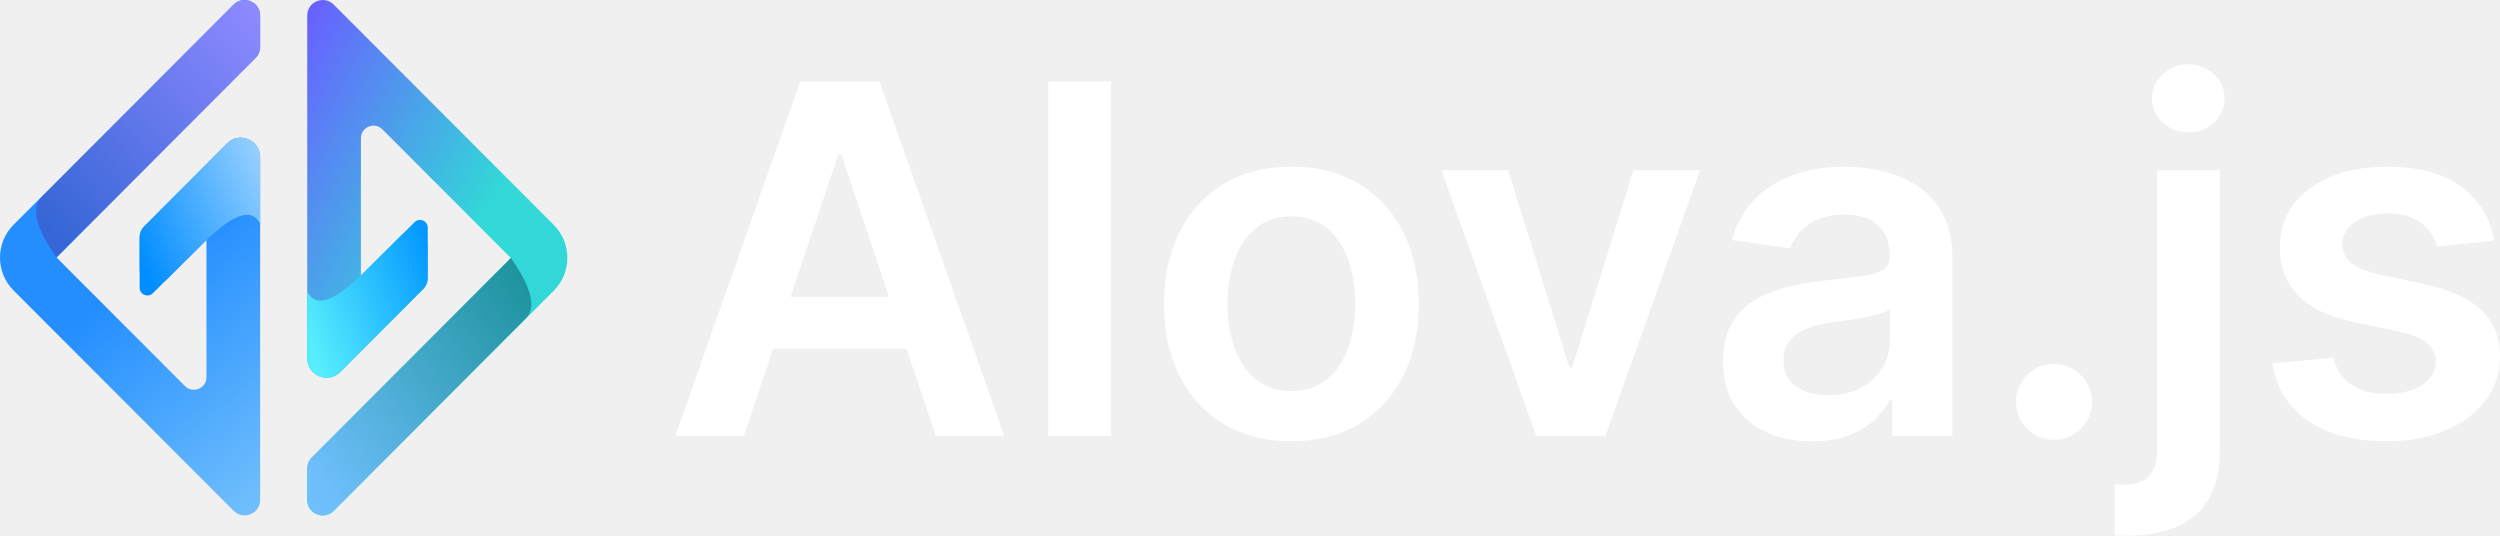
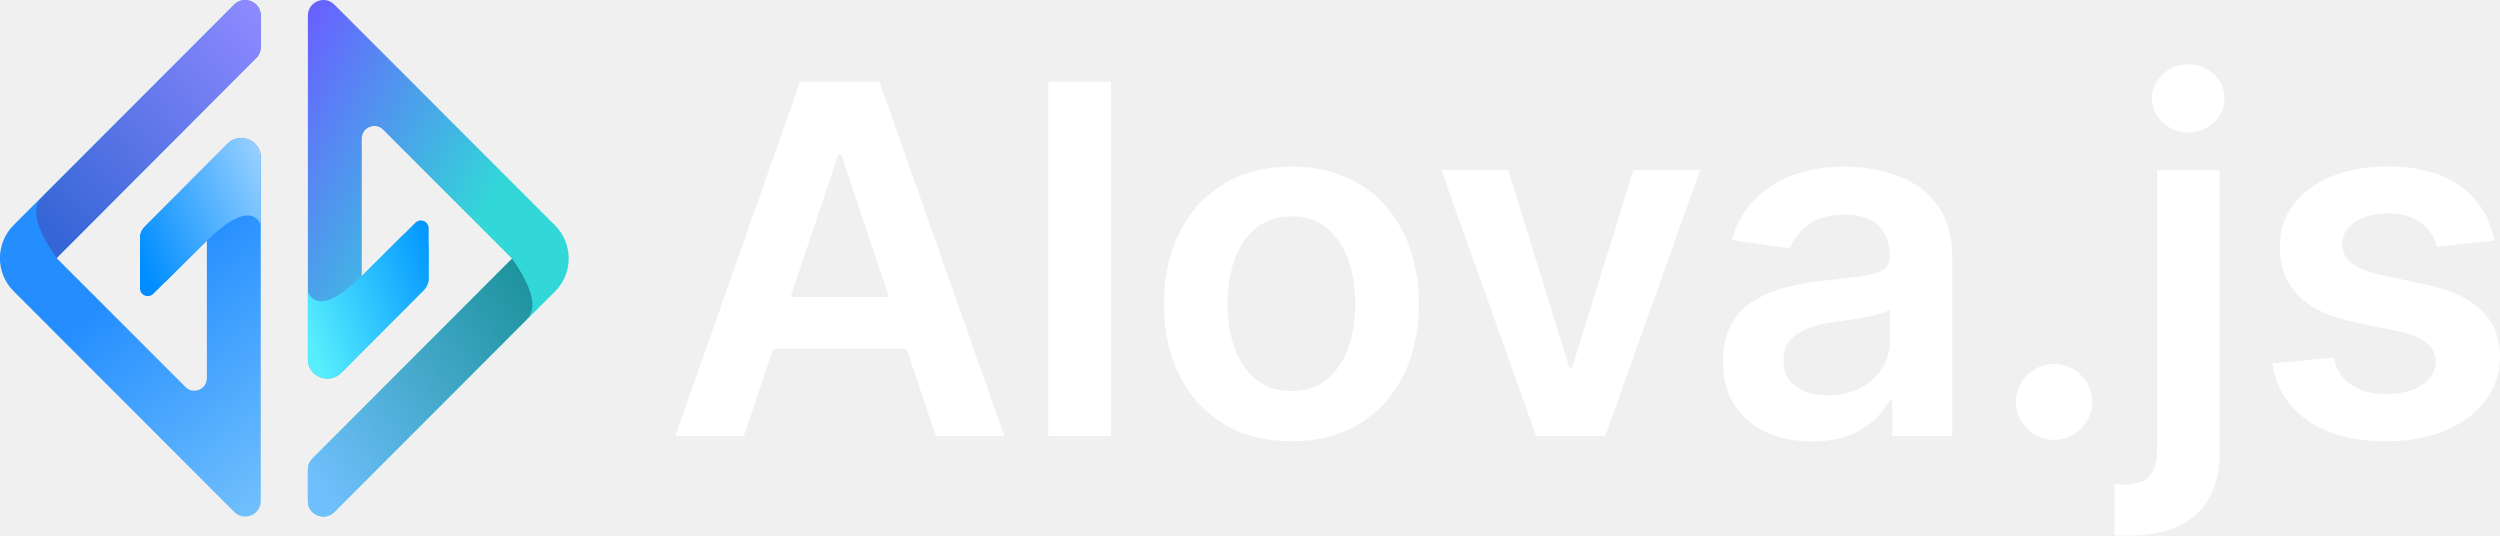
- <svg xmlns="http://www.w3.org/2000/svg" fill="none" version="1.1" width="141" height="30.211" viewBox="0 0 141 30.211">
+ <svg xmlns="http://www.w3.org/2000/svg" fill="none" width="1846.494" height="395.636" viewBox="0 0 1846.5 395.6">
  <defs>
-     <linearGradient x1="1" y1="0.976" x2="0.784" y2="0.432" id="master_svg0_441_8346">
-       <stop offset="0%" stop-color="#70BFFC" stop-opacity="1" />
-       <stop offset="100%" stop-color="#248EFF" stop-opacity="1" />
+     <linearGradient x1="1" y1=".976" x2=".784" y2=".432" id="a">
+       <stop offset="0%" stop-color="#70BFFC" />
+       <stop offset="100%" stop-color="#248EFF" />
    </linearGradient>
-     <linearGradient x1="1.093" y1="0.141" x2="0" y2="0.778" id="master_svg1_441_00814">
-       <stop offset="0%" stop-color="#9ED3FF" stop-opacity="1" />
-       <stop offset="100%" stop-color="#008DFF" stop-opacity="1" />
+     <linearGradient x1="1.093" y1=".141" x2="0" y2=".778" id="b">
+       <stop offset="0%" stop-color="#9ED3FF" />
+       <stop offset="100%" stop-color="#008DFF" />
    </linearGradient>
-     <linearGradient x1="0.937" y1="0" x2="0.094" y2="0.928" id="master_svg2_441_01590">
-       <stop offset="0%" stop-color="#8E89FF" stop-opacity="1" />
-       <stop offset="99.286%" stop-color="#3666D6" stop-opacity="1" />
+     <linearGradient x1=".937" x2=".094" y2=".928" id="c">
+       <stop offset="0%" stop-color="#8E89FF" />
+       <stop offset="99.286%" stop-color="#3666D6" />
    </linearGradient>
-     <linearGradient x1="1" y1="0.967" x2="0.495" y2="0.419" id="master_svg3_441_03278">
-       <stop offset="0%" stop-color="#6861FF" stop-opacity="1" />
-       <stop offset="100%" stop-color="#32D8D8" stop-opacity="1" />
+     <linearGradient x1="1" y1=".967" x2=".495" y2=".419" id="d">
+       <stop offset="0%" stop-color="#6861FF" />
+       <stop offset="100%" stop-color="#32D8D8" />
    </linearGradient>
-     <linearGradient x1="1" y1="0.298" x2="-0.079" y2="0.83" id="master_svg4_443_1587">
-       <stop offset="0%" stop-color="#56EDFD" stop-opacity="1" />
-       <stop offset="100%" stop-color="#0094FF" stop-opacity="1" />
+     <linearGradient x1="1" y1=".298" x2="-.079" y2=".83" id="e">
+       <stop offset="0%" stop-color="#56EDFD" />
+       <stop offset="100%" stop-color="#0094FF" />
    </linearGradient>
-     <linearGradient x1="0" y1="0.975" x2="1" y2="0.176" id="master_svg5_441_9816">
-       <stop offset="0%" stop-color="#1A9199" stop-opacity="1" />
-       <stop offset="100%" stop-color="#6FBFFC" stop-opacity="1" />
+     <linearGradient y1=".975" x2="1" y2=".176" id="f">
+       <stop offset="0%" stop-color="#1A9199" />
+       <stop offset="100%" stop-color="#6FBFFC" />
    </linearGradient>
  </defs>
+   <path d="M106.7 167.6l61.3-61.4c9.1-9.1 24.6-2.7 24.6 10.1V370c0 10.3-12.4 15.4-19.6 8.1L10 215c-13.4-13.4-13.4-35.2 0-48.7L173 3.4c7.2-7.2 19.6-2.1 19.6 8.1v23.2c0 3.1-1.2 6-3.4 8.1L41.8 190.6l95.2 95.2c5.8 5.9 15.8 1.7 15.8-6.6V177.7L123 207.3c-7.3 7.2-19.6 2.1-19.6-8.1v-23.5c0-3.1 1.2-6 3.3-8.1z" fill-rule="evenodd" fill="url(#a)" />
+   <path d="M103.4 213c0 5 6.1 7.6 9.8 4l39.6-39.3q23.6-22.7 34.3-17.7 3.4 1.5 5.5 5.7v-49.4c0-12.8-15.5-19.2-24.6-10.1l-61.3 61.4c-2.1 2.1-3.3 5-3.3 8.1V213z" fill="url(#b)" />
+   <path d="M30.8 145.9q-11.9 11.9 11 44.7L189.2 42.8c2.2-2.1 3.4-5 3.4-8.1V11.5c0-10.2-12.4-15.3-19.6-8.1L30.8 145.9z" fill="url(#c)" />
  <g>
-     <g>
-       <g>
-         <g>
-           <path d="M8.132,12.767L12.805,8.088C13.494,7.399,14.672,7.886,14.672,8.861L14.672,28.193C14.672,28.972,13.73,29.362,13.179,28.811L0.767,16.384C-0.256,15.359,-0.256,13.699,0.768,12.674L13.179,0.258C13.73,-0.293,14.672,0.097,14.672,0.877L14.672,2.645C14.672,2.877,14.581,3.099,14.417,3.263L3.187,14.52L10.432,21.774C10.879,22.222,11.645,21.905,11.645,21.272L11.645,13.536L9.367,15.797C8.815,16.345,7.876,15.954,7.876,15.177L7.876,13.386C7.876,13.154,7.968,12.931,8.132,12.767Z" fill-rule="evenodd" fill="url(#master_svg0_441_8346)" fill-opacity="1" />
-         </g>
-         <g>
-           <path d="M7.876,16.227C7.876,16.616,8.345,16.811,8.621,16.537L11.645,13.536Q13.44,11.806,14.257,12.185Q14.512,12.303,14.672,12.626L14.672,8.861C14.672,7.886,13.494,7.399,12.805,8.088L8.132,12.767C7.968,12.931,7.876,13.154,7.876,13.385L7.876,16.227Z" fill="url(#master_svg1_441_00814)" fill-opacity="1" />
-         </g>
-         <g>
-           <path d="M2.345,11.115Q1.437,12.024,3.187,14.52L14.417,3.263C14.581,3.099,14.672,2.877,14.672,2.645L14.672,0.879C14.672,0.099,13.729,-0.291,13.179,0.261L2.346,11.114L2.345,11.115Z" fill="url(#master_svg2_441_01590)" fill-opacity="1" />
-         </g>
-       </g>
-       <g transform="matrix(-1,0,0,-1,64,58.14066)">
-         <g>
-           <path d="M40.132,41.838L44.805,37.158C45.494,36.469,46.672,36.957,46.672,37.931L46.672,57.263C46.672,58.043,45.73,58.433,45.179,57.881L32.767,45.454C31.744,44.43,31.744,42.769,32.768,41.745L45.179,29.328C45.73,28.777,46.672,29.167,46.672,29.947L46.672,31.716C46.672,31.947,46.581,32.17,46.417,32.334L35.187,43.59L42.432,50.844C42.879,51.293,43.645,50.976,43.645,50.342L43.645,42.606L41.367,44.868C40.815,45.416,39.876,45.025,39.876,44.247L39.876,42.456C39.876,42.224,39.968,42.002,40.132,41.838Z" fill-rule="evenodd" fill="url(#master_svg3_441_03278)" fill-opacity="1" />
-         </g>
-         <g>
-           <path d="M39.876,45.297C39.876,45.686,40.345,45.882,40.621,45.608L43.645,42.606Q45.44,40.876,46.257,41.255Q46.512,41.373,46.672,41.697L46.672,37.931C46.672,36.957,45.494,36.469,44.805,37.158L40.132,41.838C39.968,42.002,39.876,42.224,39.876,42.456L39.876,45.297Z" fill="url(#master_svg4_443_1587)" fill-opacity="1" />
-         </g>
-         <g>
-           <path d="M34.345,40.185Q33.437,41.095,35.187,43.59L46.417,32.334C46.581,32.17,46.672,31.947,46.672,31.716L46.672,29.949C46.672,29.169,45.729,28.779,45.179,29.331L34.346,40.185L34.345,40.185Z" fill="url(#master_svg5_441_9816)" fill-opacity="1" />
-         </g>
-       </g>
-     </g>
-     <g>
-       <path d="M41.954,24.588L38.088,24.588L45.133,4.596L49.6,4.596L56.644,24.588L52.778,24.588L47.444,8.696L47.288,8.696L41.954,24.588ZM42.079,16.747L52.622,16.747L52.622,19.66L42.079,19.66L42.079,16.747ZM62.662,4.596L62.662,24.588L59.124,24.588L59.124,4.596L62.662,4.596ZM72.834,24.885Q70.639,24.885,69.027,23.917Q67.416,22.948,66.532,21.209Q65.649,19.469,65.649,17.154Q65.649,14.826,66.532,13.081Q67.416,11.335,69.027,10.367Q70.639,9.398,72.834,9.398Q75.028,9.398,76.64,10.367Q78.252,11.335,79.135,13.081Q80.018,14.826,80.018,17.154Q80.018,19.469,79.135,21.209Q78.252,22.948,76.64,23.917Q75.028,24.885,72.834,24.885ZM72.849,22.05Q74.048,22.05,74.845,21.392Q75.641,20.734,76.037,19.621Q76.434,18.508,76.434,17.138Q76.434,15.763,76.037,14.647Q75.641,13.53,74.845,12.866Q74.048,12.202,72.849,12.202Q71.635,12.202,70.83,12.866Q70.026,13.53,69.63,14.647Q69.233,15.763,69.233,17.138Q69.233,18.508,69.63,19.621Q70.026,20.734,70.83,21.392Q71.635,22.05,72.849,22.05ZM95.886,9.594L90.544,24.588L86.639,24.588L81.297,9.594L85.061,9.594L88.513,20.73L88.67,20.73L92.121,9.594L95.886,9.594ZM102.198,24.893Q100.769,24.893,99.632,24.378Q98.496,23.864,97.836,22.859Q97.176,21.855,97.176,20.379Q97.176,19.114,97.649,18.281Q98.121,17.448,98.932,16.95Q99.742,16.453,100.76,16.198Q101.778,15.943,102.869,15.826Q104.193,15.681,105.012,15.569Q105.831,15.457,106.205,15.219Q106.579,14.98,106.579,14.475L106.579,14.412Q106.579,13.311,105.928,12.706Q105.277,12.101,104.041,12.101Q102.743,12.101,101.987,12.669Q101.231,13.237,100.964,14.006L97.668,13.538Q98.059,12.171,98.958,11.248Q99.857,10.326,101.154,9.862Q102.452,9.398,104.025,9.398Q105.103,9.398,106.18,9.651Q107.257,9.904,108.146,10.488Q109.035,11.072,109.576,12.067Q110.117,13.063,110.117,14.553L110.117,24.588L106.72,24.588L106.72,22.526L106.602,22.526Q106.282,23.155,105.698,23.696Q105.115,24.237,104.244,24.565Q103.373,24.893,102.198,24.893ZM103.111,22.292Q104.178,22.292,104.959,21.869Q105.741,21.445,106.168,20.744Q106.595,20.043,106.595,19.207L106.595,17.442Q106.421,17.583,106.029,17.699Q105.638,17.815,105.147,17.904Q104.656,17.993,104.176,18.06Q103.697,18.128,103.346,18.177Q102.557,18.286,101.933,18.529Q101.309,18.772,100.949,19.206Q100.589,19.641,100.589,20.324Q100.589,21.294,101.301,21.793Q102.012,22.292,103.111,22.292ZM115.853,24.807Q114.967,24.807,114.334,24.178Q113.701,23.55,113.705,22.659Q113.701,21.781,114.334,21.154Q114.967,20.527,115.853,20.527Q116.716,20.527,117.356,21.154Q117.997,21.781,118.001,22.659Q117.997,23.251,117.699,23.739Q117.401,24.227,116.918,24.517Q116.435,24.807,115.853,24.807ZM121.659,9.594L125.197,9.594L125.197,25.447Q125.197,27.068,124.583,28.122Q123.969,29.176,122.804,29.694Q121.64,30.211,119.98,30.211Q119.793,30.211,119.623,30.207Q119.453,30.203,119.262,30.196L119.262,27.314Q119.41,27.322,119.525,27.325Q119.641,27.329,119.77,27.329Q120.789,27.329,121.224,26.838Q121.659,26.347,121.659,25.4L121.659,9.594ZM123.417,7.47Q122.575,7.47,121.973,6.905Q121.37,6.341,121.37,5.548Q121.37,4.756,121.973,4.191Q122.575,3.627,123.417,3.627Q124.262,3.627,124.862,4.191Q125.463,4.756,125.463,5.548Q125.463,6.341,124.862,6.905Q124.262,7.47,123.417,7.47ZM140.679,13.561L137.454,13.913Q137.322,13.418,136.983,12.99Q136.644,12.561,136.08,12.296Q135.516,12.03,134.698,12.03Q133.595,12.03,132.848,12.51Q132.101,12.989,132.105,13.756Q132.101,14.404,132.595,14.816Q133.089,15.228,134.229,15.49L136.783,16.037Q138.91,16.497,139.953,17.494Q140.996,18.491,141,20.098Q140.996,21.511,140.177,22.591Q139.358,23.671,137.917,24.278Q136.476,24.885,134.596,24.885Q131.845,24.885,130.168,23.725Q128.491,22.566,128.161,20.496L131.613,20.168Q131.843,21.179,132.608,21.697Q133.372,22.214,134.588,22.214Q135.852,22.214,136.616,21.7Q137.38,21.185,137.384,20.418Q137.38,19.778,136.886,19.357Q136.392,18.936,135.361,18.715L132.8,18.177Q130.646,17.724,129.613,16.657Q128.579,15.59,128.583,13.952Q128.579,12.565,129.343,11.544Q130.108,10.523,131.477,9.961Q132.847,9.398,134.651,9.398Q137.287,9.398,138.802,10.523Q140.318,11.648,140.679,13.561Z" fill="#FFFFFF" fill-opacity="1" />
-     </g>
+     <path d="M526.7 549.1l61.3-61.4c9.1-9 24.6-2.7 24.6 10.1v253.8c0 10.2-12.4 15.4-19.6 8.1L430 596.6c-13.4-13.5-13.4-35.3 0-48.7L593 385c7.2-7.3 19.6-2.2 19.6 8v23.3c0 3-1.2 5.9-3.4 8.1L461.8 572.1l95.2 95.2c5.8 5.9 15.8 1.7 15.8-6.6V559.2L543 588.9c-7.3 7.1-19.6 2.1-19.6-8.2v-23.5c0-3 1.2-5.9 3.3-8.1z" fill-rule="evenodd" fill="url(#d)" transform="rotate(180 420 381.548)" />
+     <path d="M523.4 594.5c0 5.1 6.1 7.7 9.8 4.1l39.6-39.4q23.6-22.7 34.3-17.7 3.4 1.5 5.5 5.8v-49.5c0-12.8-15.5-19.1-24.6-10.1l-61.3 61.4c-2.1 2.2-3.3 5.1-3.3 8.1v37.3z" fill="url(#e)" transform="rotate(180 420 381.548)" />
+     <path d="M450.8 527.4q-11.9 12 11 44.7l147.4-147.7c2.2-2.2 3.4-5.1 3.4-8.1V393c0-10.2-12.4-15.3-19.6-8L450.8 527.4z" fill="url(#f)" transform="rotate(180 420 381.548)" />
+   </g>
+   <g>
+     <path d="M549.4 322h-50.6L591 60.2h58.5L741.8 322h-50.6l-69.9-208.1h-2L549.4 322zm1.6-102.7h138.1v38.2H551v-38.2zM820.6 60.2V322h-46.3V60.2h46.3zm133.2 265.7q-28.8 0-49.8-12.7-21.1-12.7-32.7-35.5-11.6-22.7-11.6-53.1 0-30.4 11.6-53.3t32.7-35.5q21-12.8 49.8-12.8 28.7 0 49.9 12.8 21.1 12.6 32.6 35.5 11.6 22.9 11.6 53.3t-11.6 53.1q-11.5 22.8-32.6 35.5-21.2 12.7-49.9 12.7zm.2-37.1q15.7 0 26.1-8.7 10.5-8.6 15.7-23.1 5.2-14.6 5.2-32.6t-5.2-32.6q-5.2-14.6-15.7-23.3-10.4-8.7-26.1-8.7-15.9 0-26.4 8.7-10.6 8.7-15.8 23.3-5.1 14.6-5.1 32.6t5.1 32.6q5.2 14.5 15.8 23.1 10.5 8.7 26.4 8.7zm301.7-163.2l-70 196.4h-51.1l-70-196.4h49.4l45.1 145.9h2.1l45.2-145.9h49.3zm82.7 200.4q-18.8 0-33.6-6.7-14.9-6.8-23.6-19.9-8.6-13.2-8.6-32.5 0-16.6 6.2-27.5 6.2-10.9 16.8-17.4 10.6-6.5 23.9-9.9 13.4-3.3 27.6-4.8 17.4-1.9 28.1-3.4 10.8-1.5 15.6-4.6 4.9-3.1 4.9-9.7v-.9q0-14.4-8.5-22.3t-24.7-7.9q-17 0-26.9 7.5-9.9 7.3-13.4 17.4l-43.2-6.1q5.1-17.9 17-30 11.7-12.1 28.7-18.1 17-6.2 37.6-6.2 14.1 0 28.2 3.4 14.1 3.3 25.7 10.9 11.7 7.7 18.8 20.7 7 13 7 32.6V322h-44.4v-27h-1.6q-4.2 8.2-11.8 15.3-7.6 7.1-19.1 11.4-11.4 4.3-26.7 4.3zm11.9-34q14 0 24.2-5.6 10.3-5.6 15.8-14.7 5.7-9.2 5.7-20.2v-23.1q-2.3 1.9-7.5 3.4-5.1 1.5-11.5 2.7l-12.7 2-10.9 1.5q-10.4 1.5-18.5 4.7-8.2 3.1-12.9 8.8-4.7 5.7-4.7 14.7 0 12.7 9.3 19.2 9.4 6.6 23.7 6.6zm166.9 32.9q-11.6 0-19.9-8.3-8.3-8.2-8.3-19.9 0-11.5 8.3-19.7t19.9-8.2q11.3 0 19.7 8.2 8.4 8.2 8.4 19.7 0 7.8-3.9 14.2-3.9 6.4-10.3 10.1-6.3 3.9-13.9 3.9zm76-199.3h46.3v207.6q0 21.3-8 35.1-8 13.7-23.3 20.6-15.2 6.7-37 6.7h-4.7l-4.7-.2v-37.7l3.5.1 3.2.1q13.3 0 19-6.4 5.7-6.5 5.7-18.9v-207zm23-27.8q-11 0-18.9-7.4-7.9-7.4-7.9-17.7 0-10.4 7.9-17.8t18.9-7.4q11.1 0 19 7.4 7.8 7.4 7.8 17.8 0 10.3-7.8 17.7-7.9 7.4-19 7.4zm226.1 79.8l-42.3 4.6q-1.7-6.5-6.1-12.1-4.4-5.6-11.9-9.1-7.3-3.5-18-3.5-14.5 0-24.3 6.3-9.7 6.3-9.7 16.3 0 8.5 6.4 13.9 6.5 5.4 21.4 8.9l33.5 7.1q27.8 6 41.5 19.1 13.6 13.1 13.7 34.1-.1 18.5-10.8 32.6-10.7 14.2-29.6 22.2-18.8 7.9-43.5 7.9-36 0-58-15.2-21.9-15.2-26.2-42.3l45.2-4.3q3 13.3 13 20 10 6.9 25.9 6.9 16.5 0 26.5-6.8 10.1-6.8 10.1-16.8 0-8.4-6.5-13.9-6.4-5.5-19.9-8.5l-33.6-7q-28.1-5.9-41.7-19.9-13.6-13.9-13.5-35.4-.1-18.1 9.9-31.5 10-13.4 28-20.8 17.9-7.4 41.5-7.4 34.6 0 54.4 14.8 19.9 14.7 24.6 39.8z" fill="#FFF" />
  </g>
</svg>
